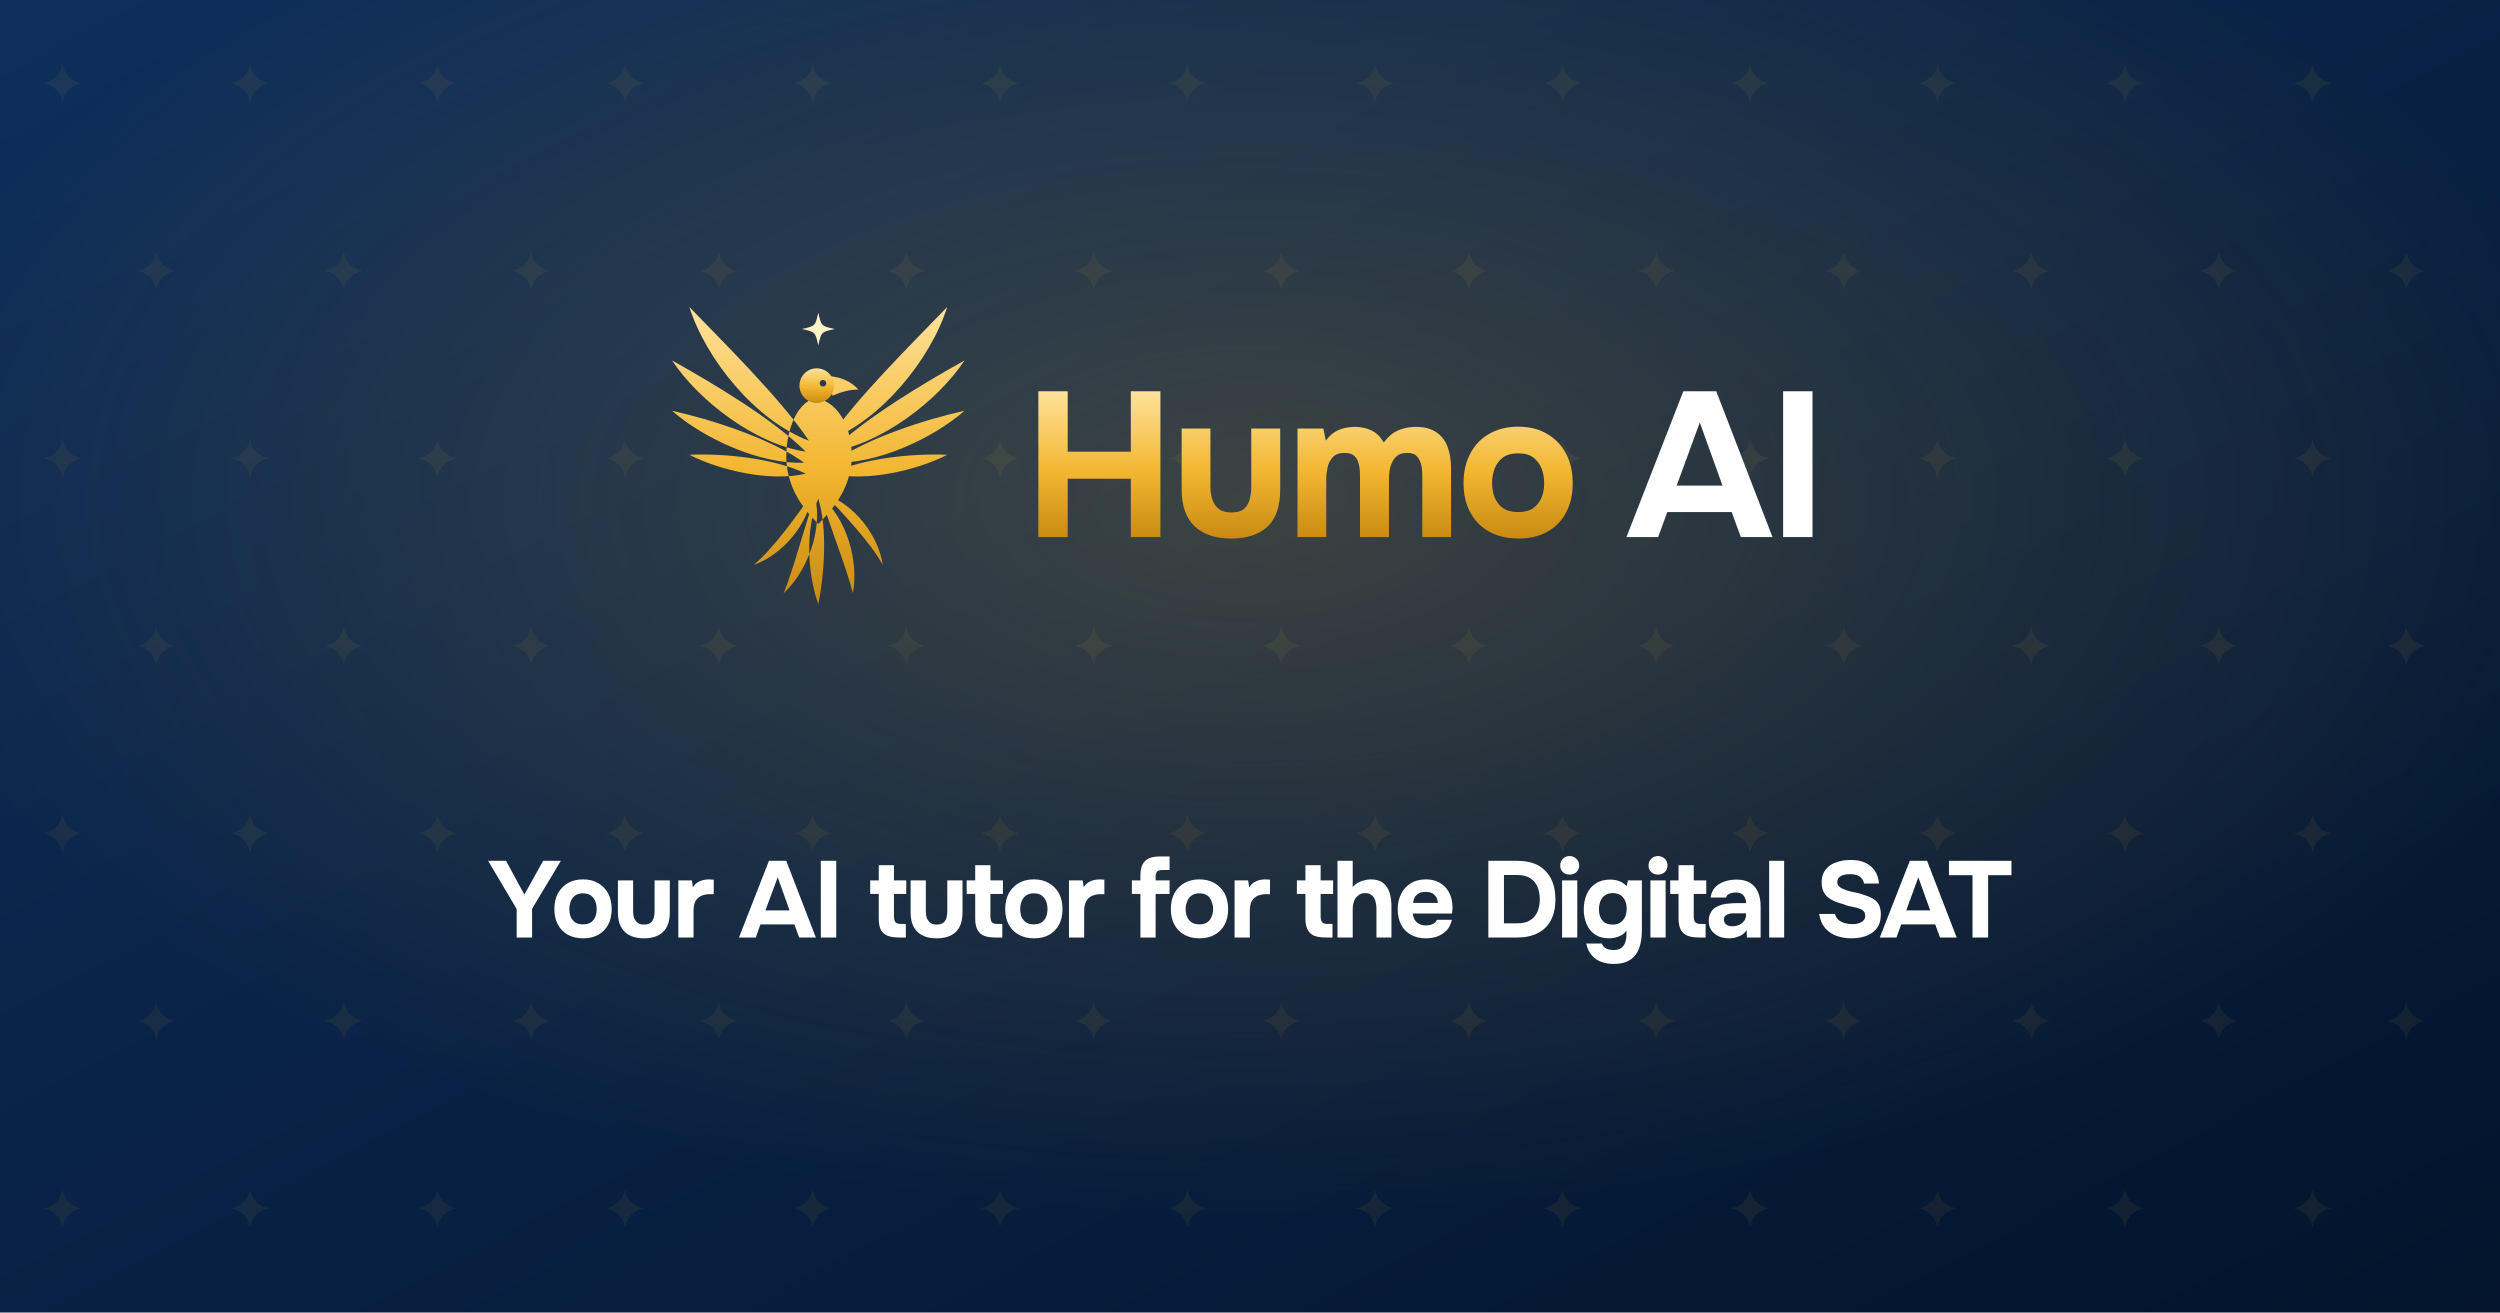
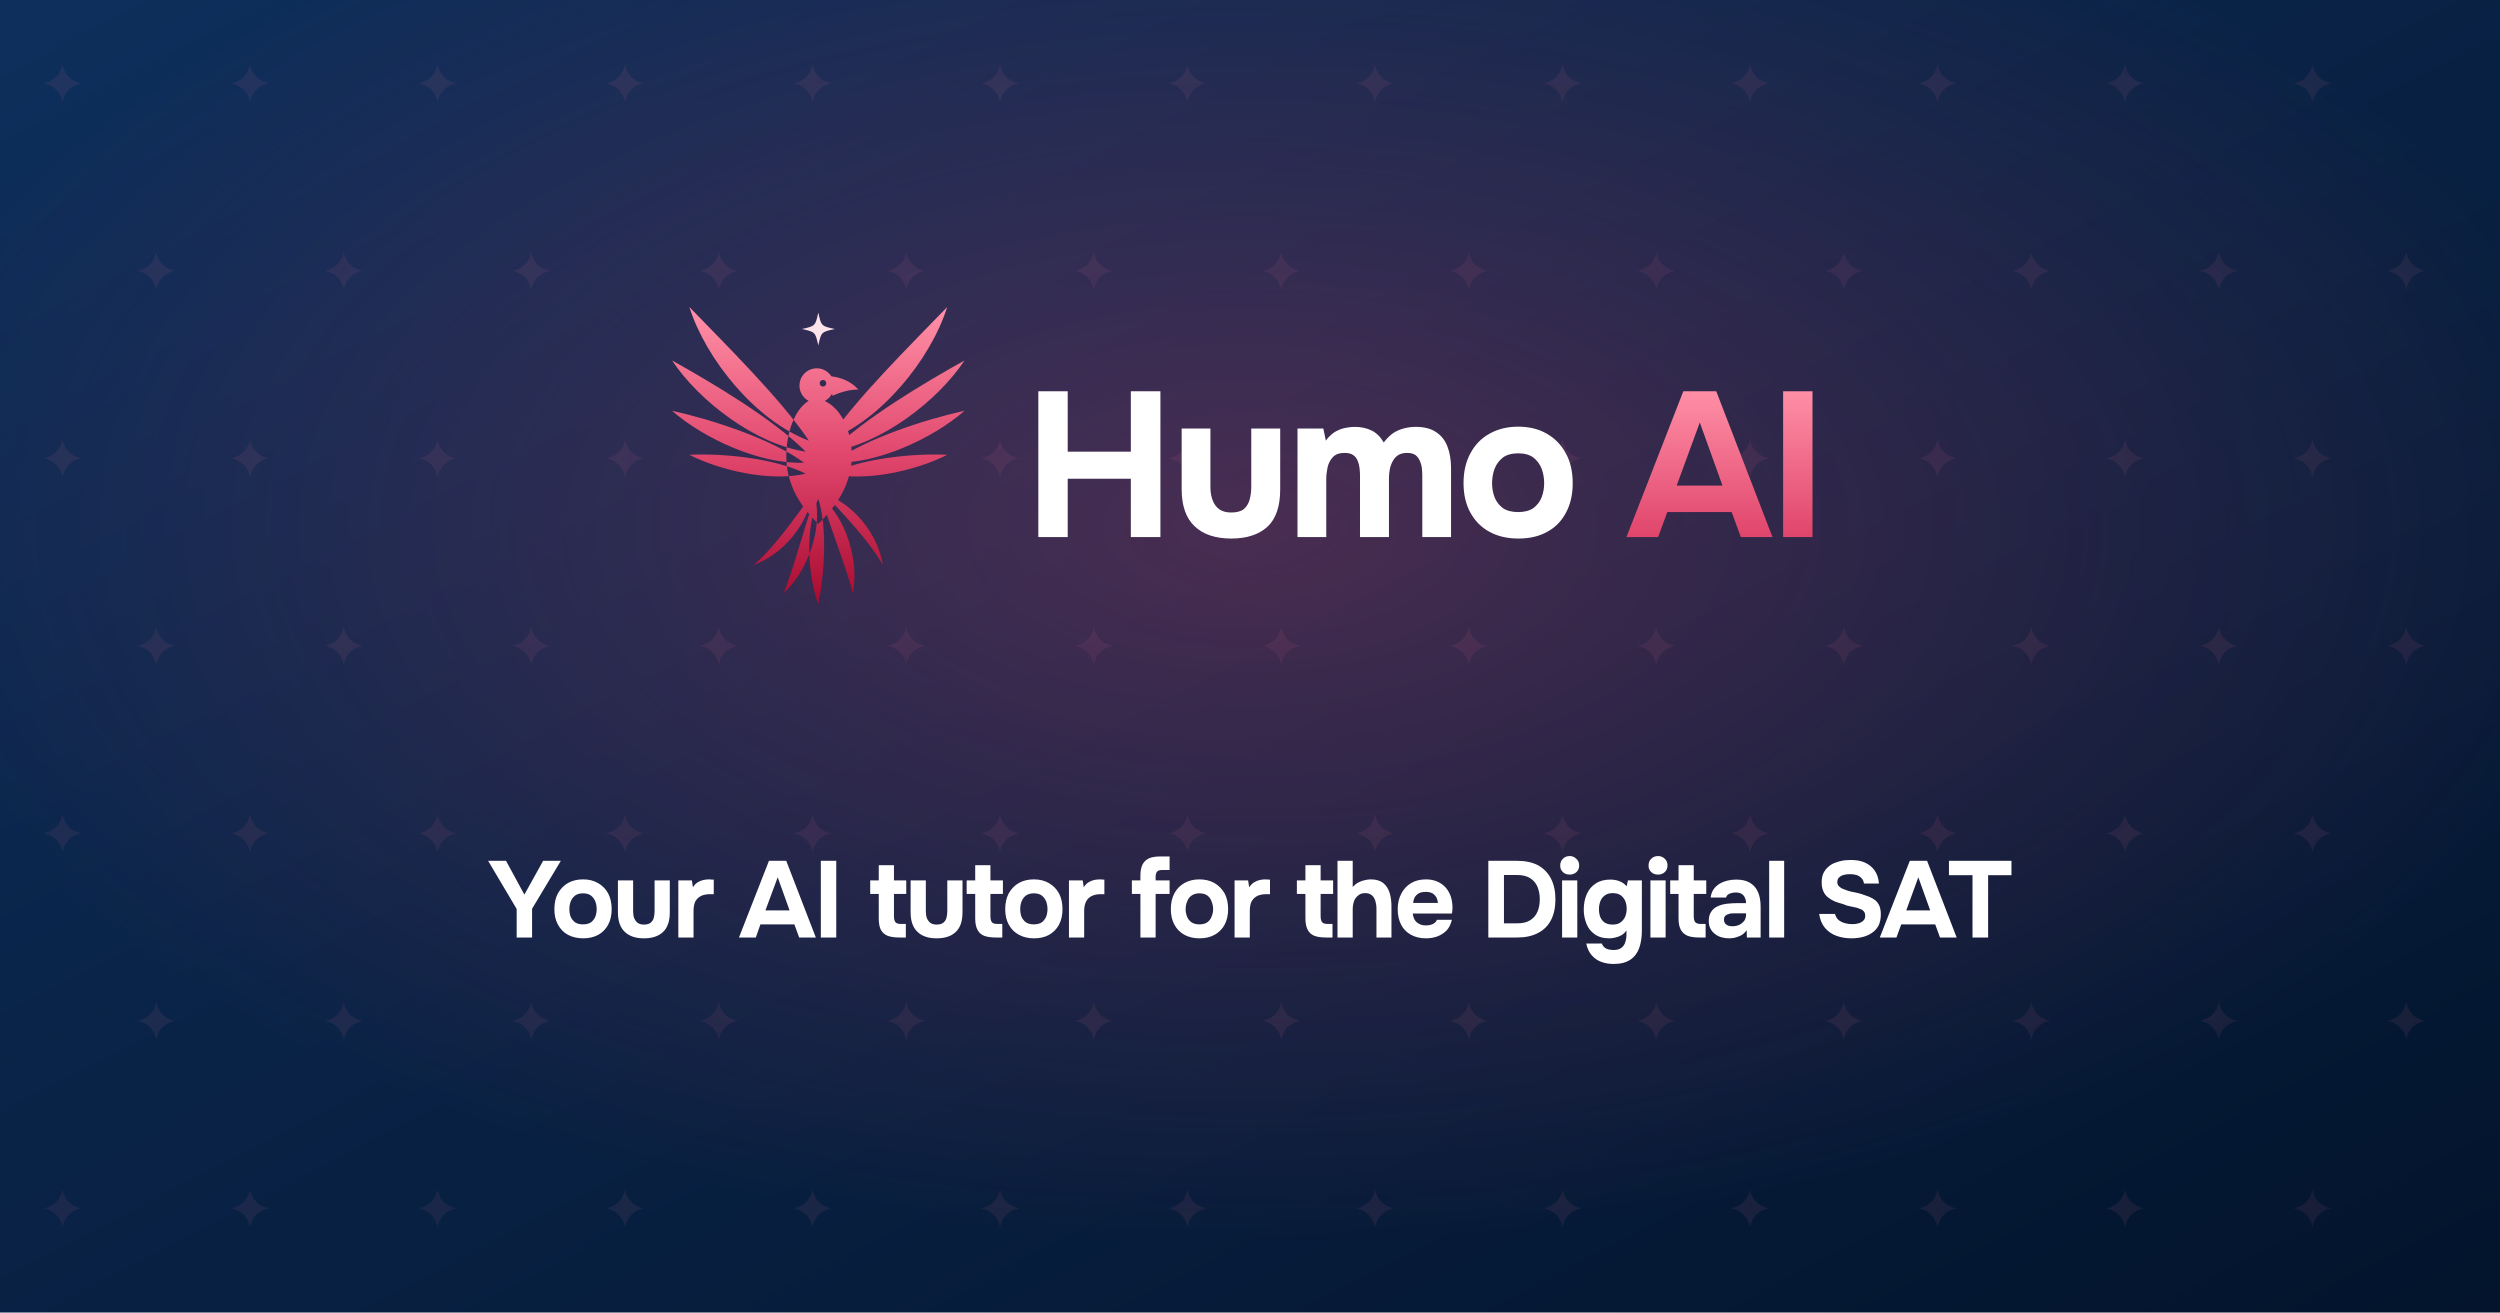
<svg xmlns="http://www.w3.org/2000/svg" viewBox="0 0 1200 630" width="1200" height="630">
  <defs>
    <linearGradient id="bg" x1="0" y1="0" x2="1" y2="1">
      <stop offset="0" stop-color="#0E2F5C" />
      <stop offset="1" stop-color="#03142C" />
    </linearGradient>
-     <radialGradient id="glow" cx=".5" cy=".38" r=".55">
-       <stop offset="0" stop-color="#F2B630" stop-opacity=".22" />
-       <stop offset="1" stop-color="#F2B630" stop-opacity="0" />
+     <linearGradient id="g" x1="0" y1="99" x2="0" y2="470" gradientUnits="userSpaceOnUse">
+       <stop offset="0" stop-color="#FF8FA6" />
+       <stop offset=".5" stop-color="#E0456B" />
+       <stop offset="1" stop-color="#A8092F" />
+     </linearGradient>
+     <linearGradient id="t" x1="0" y1="0" x2="0" y2="1">
+       <stop offset="0" stop-color="#FF8FA6" />
+       <stop offset="1" stop-color="#E0456B" />
+     </linearGradient>
+     <radialGradient id="glow" cx="0.5" cy="0.4" r=".55">
+       <stop offset="0" stop-color="#E0456B" stop-opacity=".3" />
+       <stop offset="1" stop-color="#E0456B" stop-opacity="0" />
    </radialGradient>
  </defs>
  <rect width="1200" height="630" fill="url(#bg)" />
-   <g fill="#F2B630" opacity="0.07">
+   <g fill="#FF7A98" opacity="0.08">
    <path d="M30 31 Q31.6 38.4 39 40 Q31.6 41.6 30 49 Q28.4 41.6 21 40 Q28.4 38.4 30 31Z" />
    <path d="M120 31 Q121.6 38.4 129 40 Q121.6 41.6 120 49 Q118.4 41.6 111 40 Q118.4 38.4 120 31Z" />
    <path d="M210 31 Q211.6 38.4 219 40 Q211.6 41.6 210 49 Q208.4 41.6 201 40 Q208.4 38.4 210 31Z" />
    <path d="M300 31 Q301.6 38.4 309 40 Q301.6 41.6 300 49 Q298.4 41.6 291 40 Q298.4 38.4 300 31Z" />
    <path d="M390 31 Q391.6 38.4 399 40 Q391.6 41.6 390 49 Q388.4 41.6 381 40 Q388.4 38.4 390 31Z" />
    <path d="M480 31 Q481.6 38.4 489 40 Q481.6 41.6 480 49 Q478.4 41.6 471 40 Q478.4 38.4 480 31Z" />
    <path d="M570 31 Q571.6 38.4 579 40 Q571.6 41.6 570 49 Q568.4 41.6 561 40 Q568.4 38.4 570 31Z" />
    <path d="M660 31 Q661.6 38.4 669 40 Q661.6 41.6 660 49 Q658.4 41.6 651 40 Q658.4 38.4 660 31Z" />
    <path d="M750 31 Q751.6 38.4 759 40 Q751.6 41.6 750 49 Q748.4 41.6 741 40 Q748.4 38.4 750 31Z" />
    <path d="M840 31 Q841.6 38.4 849 40 Q841.6 41.6 840 49 Q838.4 41.6 831 40 Q838.4 38.4 840 31Z" />
    <path d="M930 31 Q931.6 38.4 939 40 Q931.6 41.6 930 49 Q928.4 41.6 921 40 Q928.4 38.4 930 31Z" />
    <path d="M1020 31 Q1021.6 38.4 1029 40 Q1021.6 41.6 1020 49 Q1018.4 41.6 1011 40 Q1018.4 38.4 1020 31Z" />
    <path d="M1110 31 Q1111.6 38.4 1119 40 Q1111.6 41.6 1110 49 Q1108.4 41.6 1101 40 Q1108.4 38.4 1110 31Z" />
    <path d="M75 121 Q76.6 128.4 84 130 Q76.6 131.6 75 139 Q73.4 131.6 66 130 Q73.4 128.4 75 121Z" />
    <path d="M165 121 Q166.6 128.4 174 130 Q166.6 131.6 165 139 Q163.4 131.6 156 130 Q163.4 128.4 165 121Z" />
    <path d="M255 121 Q256.6 128.4 264 130 Q256.6 131.6 255 139 Q253.4 131.6 246 130 Q253.4 128.4 255 121Z" />
    <path d="M345 121 Q346.6 128.4 354 130 Q346.6 131.6 345 139 Q343.4 131.6 336 130 Q343.4 128.4 345 121Z" />
    <path d="M435 121 Q436.6 128.4 444 130 Q436.6 131.6 435 139 Q433.4 131.6 426 130 Q433.4 128.4 435 121Z" />
    <path d="M525 121 Q526.6 128.4 534 130 Q526.6 131.6 525 139 Q523.4 131.6 516 130 Q523.4 128.4 525 121Z" />
    <path d="M615 121 Q616.6 128.4 624 130 Q616.6 131.6 615 139 Q613.4 131.6 606 130 Q613.4 128.4 615 121Z" />
    <path d="M705 121 Q706.6 128.4 714 130 Q706.6 131.6 705 139 Q703.4 131.6 696 130 Q703.4 128.4 705 121Z" />
    <path d="M795 121 Q796.6 128.4 804 130 Q796.6 131.6 795 139 Q793.4 131.6 786 130 Q793.4 128.4 795 121Z" />
    <path d="M885 121 Q886.6 128.4 894 130 Q886.6 131.6 885 139 Q883.4 131.6 876 130 Q883.4 128.4 885 121Z" />
    <path d="M975 121 Q976.6 128.4 984 130 Q976.6 131.6 975 139 Q973.4 131.6 966 130 Q973.4 128.4 975 121Z" />
    <path d="M1065 121 Q1066.6 128.4 1074 130 Q1066.6 131.6 1065 139 Q1063.4 131.6 1056 130 Q1063.4 128.4 1065 121Z" />
    <path d="M1155 121 Q1156.6 128.4 1164 130 Q1156.6 131.6 1155 139 Q1153.4 131.6 1146 130 Q1153.4 128.4 1155 121Z" />
    <path d="M30 211 Q31.6 218.4 39 220 Q31.6 221.6 30 229 Q28.4 221.6 21 220 Q28.4 218.4 30 211Z" />
    <path d="M120 211 Q121.6 218.4 129 220 Q121.6 221.6 120 229 Q118.4 221.6 111 220 Q118.4 218.4 120 211Z" />
    <path d="M210 211 Q211.6 218.4 219 220 Q211.6 221.6 210 229 Q208.4 221.6 201 220 Q208.4 218.4 210 211Z" />
    <path d="M300 211 Q301.6 218.4 309 220 Q301.6 221.6 300 229 Q298.4 221.6 291 220 Q298.4 218.4 300 211Z" />
    <path d="M390 211 Q391.6 218.4 399 220 Q391.6 221.6 390 229 Q388.4 221.6 381 220 Q388.4 218.4 390 211Z" />
    <path d="M480 211 Q481.6 218.4 489 220 Q481.6 221.6 480 229 Q478.4 221.6 471 220 Q478.4 218.4 480 211Z" />
    <path d="M570 211 Q571.6 218.4 579 220 Q571.6 221.6 570 229 Q568.4 221.6 561 220 Q568.4 218.4 570 211Z" />
    <path d="M660 211 Q661.6 218.4 669 220 Q661.6 221.6 660 229 Q658.4 221.6 651 220 Q658.4 218.4 660 211Z" />
    <path d="M750 211 Q751.6 218.4 759 220 Q751.6 221.6 750 229 Q748.4 221.6 741 220 Q748.4 218.4 750 211Z" />
    <path d="M840 211 Q841.6 218.4 849 220 Q841.6 221.6 840 229 Q838.4 221.6 831 220 Q838.4 218.4 840 211Z" />
    <path d="M930 211 Q931.6 218.4 939 220 Q931.6 221.6 930 229 Q928.4 221.6 921 220 Q928.4 218.4 930 211Z" />
    <path d="M1020 211 Q1021.6 218.4 1029 220 Q1021.6 221.6 1020 229 Q1018.4 221.6 1011 220 Q1018.4 218.4 1020 211Z" />
    <path d="M1110 211 Q1111.6 218.4 1119 220 Q1111.6 221.6 1110 229 Q1108.4 221.6 1101 220 Q1108.4 218.4 1110 211Z" />
    <path d="M75 301 Q76.6 308.4 84 310 Q76.6 311.6 75 319 Q73.4 311.6 66 310 Q73.4 308.4 75 301Z" />
    <path d="M165 301 Q166.6 308.4 174 310 Q166.6 311.6 165 319 Q163.4 311.6 156 310 Q163.4 308.4 165 301Z" />
    <path d="M255 301 Q256.6 308.4 264 310 Q256.6 311.6 255 319 Q253.4 311.6 246 310 Q253.4 308.4 255 301Z" />
    <path d="M345 301 Q346.6 308.4 354 310 Q346.6 311.6 345 319 Q343.4 311.6 336 310 Q343.4 308.4 345 301Z" />
    <path d="M435 301 Q436.6 308.4 444 310 Q436.6 311.6 435 319 Q433.4 311.6 426 310 Q433.4 308.4 435 301Z" />
    <path d="M525 301 Q526.6 308.4 534 310 Q526.6 311.6 525 319 Q523.4 311.6 516 310 Q523.4 308.4 525 301Z" />
    <path d="M615 301 Q616.6 308.4 624 310 Q616.6 311.6 615 319 Q613.4 311.6 606 310 Q613.4 308.4 615 301Z" />
    <path d="M705 301 Q706.6 308.4 714 310 Q706.6 311.6 705 319 Q703.4 311.6 696 310 Q703.4 308.4 705 301Z" />
    <path d="M795 301 Q796.6 308.4 804 310 Q796.6 311.6 795 319 Q793.4 311.6 786 310 Q793.4 308.4 795 301Z" />
    <path d="M885 301 Q886.6 308.4 894 310 Q886.6 311.6 885 319 Q883.4 311.6 876 310 Q883.4 308.4 885 301Z" />
    <path d="M975 301 Q976.6 308.4 984 310 Q976.6 311.6 975 319 Q973.4 311.6 966 310 Q973.4 308.4 975 301Z" />
    <path d="M1065 301 Q1066.6 308.4 1074 310 Q1066.6 311.6 1065 319 Q1063.4 311.6 1056 310 Q1063.4 308.4 1065 301Z" />
    <path d="M1155 301 Q1156.6 308.4 1164 310 Q1156.6 311.6 1155 319 Q1153.4 311.6 1146 310 Q1153.4 308.4 1155 301Z" />
    <path d="M30 391 Q31.6 398.4 39 400 Q31.6 401.6 30 409 Q28.4 401.6 21 400 Q28.4 398.4 30 391Z" />
    <path d="M120 391 Q121.6 398.4 129 400 Q121.6 401.6 120 409 Q118.4 401.6 111 400 Q118.4 398.4 120 391Z" />
    <path d="M210 391 Q211.6 398.4 219 400 Q211.6 401.6 210 409 Q208.4 401.6 201 400 Q208.4 398.4 210 391Z" />
    <path d="M300 391 Q301.6 398.4 309 400 Q301.6 401.6 300 409 Q298.4 401.6 291 400 Q298.4 398.4 300 391Z" />
    <path d="M390 391 Q391.6 398.4 399 400 Q391.6 401.6 390 409 Q388.4 401.6 381 400 Q388.4 398.4 390 391Z" />
    <path d="M480 391 Q481.6 398.4 489 400 Q481.6 401.6 480 409 Q478.4 401.6 471 400 Q478.4 398.4 480 391Z" />
    <path d="M570 391 Q571.6 398.4 579 400 Q571.6 401.6 570 409 Q568.4 401.6 561 400 Q568.4 398.4 570 391Z" />
    <path d="M660 391 Q661.6 398.4 669 400 Q661.6 401.6 660 409 Q658.4 401.6 651 400 Q658.4 398.4 660 391Z" />
    <path d="M750 391 Q751.6 398.4 759 400 Q751.6 401.6 750 409 Q748.4 401.6 741 400 Q748.4 398.4 750 391Z" />
    <path d="M840 391 Q841.6 398.4 849 400 Q841.6 401.6 840 409 Q838.4 401.6 831 400 Q838.4 398.4 840 391Z" />
    <path d="M930 391 Q931.6 398.4 939 400 Q931.6 401.6 930 409 Q928.4 401.6 921 400 Q928.4 398.4 930 391Z" />
    <path d="M1020 391 Q1021.6 398.4 1029 400 Q1021.6 401.6 1020 409 Q1018.4 401.6 1011 400 Q1018.4 398.4 1020 391Z" />
    <path d="M1110 391 Q1111.6 398.4 1119 400 Q1111.6 401.6 1110 409 Q1108.4 401.6 1101 400 Q1108.4 398.4 1110 391Z" />
    <path d="M75 481 Q76.6 488.4 84 490 Q76.6 491.6 75 499 Q73.4 491.6 66 490 Q73.4 488.4 75 481Z" />
    <path d="M165 481 Q166.6 488.4 174 490 Q166.6 491.6 165 499 Q163.4 491.6 156 490 Q163.4 488.4 165 481Z" />
    <path d="M255 481 Q256.6 488.4 264 490 Q256.6 491.6 255 499 Q253.4 491.6 246 490 Q253.4 488.4 255 481Z" />
    <path d="M345 481 Q346.6 488.4 354 490 Q346.6 491.6 345 499 Q343.4 491.6 336 490 Q343.4 488.4 345 481Z" />
    <path d="M435 481 Q436.6 488.4 444 490 Q436.6 491.6 435 499 Q433.4 491.6 426 490 Q433.4 488.4 435 481Z" />
    <path d="M525 481 Q526.6 488.4 534 490 Q526.6 491.6 525 499 Q523.4 491.6 516 490 Q523.4 488.4 525 481Z" />
    <path d="M615 481 Q616.6 488.4 624 490 Q616.6 491.6 615 499 Q613.4 491.6 606 490 Q613.4 488.4 615 481Z" />
    <path d="M705 481 Q706.6 488.4 714 490 Q706.6 491.6 705 499 Q703.4 491.6 696 490 Q703.4 488.4 705 481Z" />
    <path d="M795 481 Q796.6 488.4 804 490 Q796.6 491.6 795 499 Q793.4 491.6 786 490 Q793.4 488.4 795 481Z" />
    <path d="M885 481 Q886.6 488.4 894 490 Q886.6 491.6 885 499 Q883.4 491.6 876 490 Q883.4 488.4 885 481Z" />
    <path d="M975 481 Q976.6 488.4 984 490 Q976.6 491.6 975 499 Q973.4 491.6 966 490 Q973.4 488.4 975 481Z" />
    <path d="M1065 481 Q1066.6 488.4 1074 490 Q1066.6 491.6 1065 499 Q1063.4 491.6 1056 490 Q1063.4 488.4 1065 481Z" />
    <path d="M1155 481 Q1156.6 488.4 1164 490 Q1156.6 491.6 1155 499 Q1153.4 491.6 1146 490 Q1153.4 488.4 1155 481Z" />
    <path d="M30 571 Q31.6 578.4 39 580 Q31.6 581.6 30 589 Q28.4 581.6 21 580 Q28.4 578.4 30 571Z" />
    <path d="M120 571 Q121.6 578.4 129 580 Q121.6 581.6 120 589 Q118.4 581.6 111 580 Q118.4 578.4 120 571Z" />
    <path d="M210 571 Q211.6 578.4 219 580 Q211.6 581.6 210 589 Q208.4 581.6 201 580 Q208.4 578.4 210 571Z" />
    <path d="M300 571 Q301.6 578.4 309 580 Q301.6 581.6 300 589 Q298.4 581.6 291 580 Q298.4 578.4 300 571Z" />
    <path d="M390 571 Q391.6 578.4 399 580 Q391.6 581.6 390 589 Q388.4 581.6 381 580 Q388.4 578.4 390 571Z" />
    <path d="M480 571 Q481.6 578.4 489 580 Q481.6 581.6 480 589 Q478.4 581.6 471 580 Q478.4 578.4 480 571Z" />
    <path d="M570 571 Q571.6 578.4 579 580 Q571.6 581.6 570 589 Q568.4 581.6 561 580 Q568.4 578.4 570 571Z" />
    <path d="M660 571 Q661.6 578.4 669 580 Q661.6 581.6 660 589 Q658.4 581.6 651 580 Q658.4 578.4 660 571Z" />
    <path d="M750 571 Q751.6 578.4 759 580 Q751.6 581.6 750 589 Q748.4 581.6 741 580 Q748.4 578.4 750 571Z" />
    <path d="M840 571 Q841.6 578.4 849 580 Q841.6 581.6 840 589 Q838.4 581.6 831 580 Q838.4 578.4 840 571Z" />
    <path d="M930 571 Q931.6 578.4 939 580 Q931.6 581.6 930 589 Q928.4 581.6 921 580 Q928.4 578.4 930 571Z" />
    <path d="M1020 571 Q1021.6 578.4 1029 580 Q1021.6 581.6 1020 589 Q1018.4 581.6 1011 580 Q1018.4 578.4 1020 571Z" />
    <path d="M1110 571 Q1111.6 578.4 1119 580 Q1111.6 581.6 1110 589 Q1108.4 581.6 1101 580 Q1108.4 578.4 1110 571Z" />
  </g>
  <rect width="1200" height="630" fill="url(#glow)" />
-   <defs>
-     <linearGradient id="g" x1="0" y1="0" x2="0" y2="1">
-       <stop offset="0" stop-color="#FFE29A" />
-       <stop offset=".55" stop-color="#F2B630" />
-       <stop offset="1" stop-color="#C98A12" />
-     </linearGradient>
-   </defs>
  <g transform="translate(322.5896 150) scale(0.3773585) translate(-70 -99)">
    <path d="M244 262 C208.1 208.4 136.3 138 92 92 C113.1 158.8 176.5 236.7 244 262Z M268 262 C303.9 208.4 375.7 138 420 92 C398.9 158.8 335.5 236.7 268 262Z M240 276 C198.6 234.4 120.5 188.2 70 160 C104.3 211.9 176.6 266.7 240 276Z M272 276 C313.4 234.4 391.5 188.2 442 160 C407.7 211.9 335.4 266.7 272 276Z M238 290 C195.7 259.4 120 235 70 224 C110.4 259.5 182.7 292.6 238 290Z M274 290 C316.3 259.4 392 235 442 224 C401.6 259.5 329.3 292.6 274 290Z M240 304 C200.6 284.4 134.9 277.9 92 280 C131.3 300.1 195.7 314.7 240 304Z M272 304 C311.4 284.4 377.1 277.9 420 280 C380.7 300.1 316.3 314.7 272 304Z M256 336 C239 373.5 242.4 432.5 256 470 C263.7 432.5 267.9 373.5 256 336Z M252 334 C261.7 375 242.2 428.1 212 456 C225.6 422.6 239.1 367.6 252 334Z M260 334 C292.1 361.3 307.8 415.6 300 456 C291.2 421.1 269.5 368.7 260 334Z M248 330 C243.5 368.5 210 407.4 174 420 C199.4 398.6 229.1 356.7 248 330Z M264 330 C300.9 341.9 332.6 382.2 338 420 C322 391 286.5 353.7 264 330Z M252 208 C284 212 302 252 298 292 C294 326 274 350 256 368 C240 352 220 328 216 294 C212 258 226 214 252 208Z M270 180 C285 181 298 187 307 197 C296 197 285 200 274 205 Z" fill="url(#g)" />
    <path d="M254 170 a22 22 0 1 0 0.1 0Z M262 184.8 a4.2 4.2 0 1 1 -0.1 0Z" fill="url(#g)" fill-rule="evenodd" />
-     <path d="M256 99 C259.78 116.22 259.78 116.22 277 120 C259.78 123.78 259.78 123.78 256 141 C252.22 123.78 252.22 123.78 235 120 C252.22 116.22 252.22 116.22 256 99Z" fill="#FFF3C9" />
+     <path d="M256 99 C259.78 116.22 259.78 116.22 277 120 C259.78 123.78 259.78 123.78 256 141 C252.22 123.78 252.22 123.78 235 120 C252.22 116.22 252.22 116.22 256 99Z" fill="#FFE3EA" />
  </g>
-   <path d="M512.5 257.8L498.4 257.8L498.4 187.8L512.5 187.8L512.5 216.8L542.8 216.8L542.8 187.8L557.0 187.8L557.0 257.8L542.8 257.8L542.8 229.8L512.5 229.8L512.5 257.8ZM591.0 258.5L591.0 258.5Q579.6 258.5 573.4 252.6Q567.2 246.7 567.2 234.9L567.2 234.9L567.2 205.7L581.0 205.7L581.0 233.9Q581.0 237.4 582.1 240.2Q583.1 242.9 585.3 244.5Q587.5 246.0 591.0 246.0L591.0 246.0Q594.9 246.0 597.0 244.4Q599.0 242.7 599.8 239.9Q600.6 237.0 600.6 233.9L600.6 233.9L600.6 205.7L614.5 205.7L614.5 234.9Q614.5 247.2 608.3 252.9Q602.1 258.5 591.0 258.5ZM636.6 257.8L622.8 257.8L622.8 205.7L635.2 205.7L636.4 211.5Q638.4 208.8 640.8 207.3Q643.2 205.9 645.7 205.4Q648.2 204.9 650.2 204.9L650.2 204.9Q654.9 204.9 658.5 206.7Q662.0 208.5 664.2 212.4L664.2 212.4Q666.3 209.6 668.7 207.9Q671.2 206.3 674.0 205.6Q676.7 204.9 679.6 204.9L679.6 204.9Q685.6 204.9 689.3 207.4Q693.1 209.9 694.8 214.4Q696.5 218.8 696.5 224.8L696.5 224.8L696.5 257.8L682.7 257.8L682.7 228.4Q682.7 226.7 682.5 224.8Q682.3 222.9 681.5 221.2Q680.8 219.5 679.4 218.4Q677.9 217.4 675.4 217.4L675.4 217.4Q672.9 217.4 671.2 218.4Q669.5 219.5 668.5 221.4Q667.5 223.2 667.1 225.3Q666.7 227.4 666.7 229.6L666.7 229.6L666.7 257.8L652.8 257.8L652.8 228.3Q652.8 226.7 652.6 224.8Q652.4 222.9 651.7 221.2Q651.0 219.5 649.5 218.4Q648.0 217.4 645.3 217.4L645.3 217.4Q641.6 217.4 639.7 219.5Q637.8 221.6 637.2 224.5Q636.6 227.4 636.6 229.9L636.6 229.9L636.6 257.8ZM728.8 258.5L728.8 258.5Q720.9 258.5 715.0 255.3Q709.1 252.1 705.8 246.1Q702.5 240.1 702.5 231.9L702.5 231.9Q702.5 223.5 705.9 217.4Q709.2 211.3 715.1 208.1Q721.0 204.8 728.7 204.8L728.7 204.8Q736.7 204.8 742.5 208.2Q748.3 211.5 751.6 217.6Q754.9 223.6 754.9 232.0L754.9 232.0Q754.9 240.2 751.6 246.2Q748.4 252.2 742.6 255.3Q736.9 258.5 728.8 258.5ZM728.7 245.8L728.7 245.8Q733.2 245.8 736.0 243.9Q738.7 241.9 740.0 238.7Q741.2 235.5 741.2 231.9L741.2 231.9Q741.2 228.3 740.0 225.0Q738.7 221.7 736.0 219.6Q733.3 217.6 728.7 217.6L728.7 217.6Q724.2 217.6 721.4 219.6Q718.7 221.7 717.4 225.0Q716.2 228.3 716.2 231.9L716.2 231.9Q716.2 235.6 717.4 238.7Q718.7 241.9 721.4 243.9Q724.2 245.8 728.7 245.8Z" fill="url(#g)" />
-   <path d="M795.9 257.8L780.7 257.8L808.0 187.8L823.8 187.8L850.8 257.8L835.6 257.8L831.2 245.8L800.3 245.8L795.9 257.8ZM815.9 202.8L804.8 233.1L826.8 233.1L815.9 202.8ZM870.0 257.8L855.9 257.8L855.9 187.8L870.0 187.8L870.0 257.8Z" fill="#FFFFFF" />
+   <path d="M512.5 257.8L498.4 257.8L498.4 187.8L512.5 187.8L512.5 216.8L542.8 216.8L542.8 187.8L557.0 187.8L557.0 257.8L542.8 257.8L542.8 229.8L512.5 229.8L512.5 257.8ZM591.0 258.5L591.0 258.5Q579.6 258.5 573.4 252.6Q567.2 246.7 567.2 234.9L567.2 234.9L567.2 205.7L581.0 205.7L581.0 233.9Q581.0 237.4 582.1 240.2Q583.1 242.9 585.3 244.5Q587.5 246.0 591.0 246.0L591.0 246.0Q594.9 246.0 597.0 244.4Q599.0 242.7 599.8 239.9Q600.6 237.0 600.6 233.9L600.6 233.9L600.6 205.7L614.5 205.7L614.5 234.9Q614.5 247.2 608.3 252.9Q602.1 258.5 591.0 258.5ZM636.6 257.8L622.8 257.8L622.8 205.7L635.2 205.7L636.4 211.5Q638.4 208.8 640.8 207.3Q643.2 205.9 645.7 205.4Q648.2 204.9 650.2 204.9L650.2 204.9Q654.9 204.9 658.5 206.7Q662.0 208.5 664.2 212.4L664.2 212.4Q666.3 209.6 668.7 207.9Q671.2 206.3 674.0 205.6Q676.7 204.9 679.6 204.9L679.6 204.9Q685.6 204.9 689.3 207.4Q693.1 209.9 694.8 214.4Q696.5 218.8 696.5 224.8L696.5 224.8L696.5 257.8L682.7 257.8L682.7 228.4Q682.7 226.7 682.5 224.8Q682.3 222.9 681.5 221.2Q680.8 219.5 679.4 218.4Q677.9 217.4 675.4 217.4L675.4 217.4Q672.9 217.4 671.2 218.4Q669.5 219.5 668.5 221.4Q667.5 223.2 667.1 225.3Q666.7 227.4 666.7 229.6L666.7 229.6L666.7 257.8L652.8 257.8L652.8 228.3Q652.8 226.7 652.6 224.8Q652.4 222.9 651.7 221.2Q651.0 219.5 649.5 218.4Q648.0 217.4 645.3 217.4L645.3 217.4Q641.6 217.4 639.7 219.5Q637.8 221.6 637.2 224.5Q636.6 227.4 636.6 229.9L636.6 229.9L636.6 257.8ZM728.8 258.5L728.8 258.5Q720.9 258.5 715.0 255.3Q709.1 252.1 705.8 246.1Q702.5 240.1 702.5 231.9L702.5 231.9Q702.5 223.5 705.9 217.4Q709.2 211.3 715.1 208.1Q721.0 204.8 728.7 204.8L728.7 204.8Q736.7 204.8 742.5 208.2Q748.3 211.5 751.6 217.6Q754.9 223.6 754.9 232.0L754.9 232.0Q754.9 240.2 751.6 246.2Q748.4 252.2 742.6 255.3Q736.9 258.5 728.8 258.5ZM728.7 245.8L728.7 245.8Q733.2 245.8 736.0 243.9Q738.7 241.9 740.0 238.7Q741.2 235.5 741.2 231.9L741.2 231.9Q741.2 228.3 740.0 225.0Q738.7 221.7 736.0 219.6Q733.3 217.6 728.7 217.6L728.7 217.6Q724.2 217.6 721.4 219.6Q718.7 221.7 717.4 225.0Q716.2 228.3 716.2 231.9L716.2 231.9Q716.2 235.6 717.4 238.7Q718.7 241.9 721.4 243.9Q724.2 245.8 728.7 245.8Z" fill="#FFFFFF" />
+   <path d="M795.9 257.8L780.7 257.8L808.0 187.8L823.8 187.8L850.8 257.8L835.6 257.8L831.2 245.8L800.3 245.8L795.9 257.8ZM815.9 202.8L804.8 233.1L826.8 233.1L815.9 202.8ZM870.0 257.8L855.9 257.8L855.9 187.8L870.0 187.8L870.0 257.8Z" fill="url(#t)" />
  <path d="M255.4 450L248.0 450L248.0 436.3L234.3 413.2L242.9 413.2L251.7 429.4L260.7 413.2L269.2 413.2L255.4 436.2L255.4 450ZM279.9 450.4L279.9 450.4Q275.8 450.4 272.6 448.7Q269.5 447.0 267.8 443.8Q266.1 440.7 266.1 436.4L266.1 436.4Q266.1 432.0 267.8 428.8Q269.6 425.6 272.7 423.8Q275.8 422.1 279.9 422.1L279.9 422.1Q284.0 422.1 287.1 423.9Q290.2 425.7 291.9 428.8Q293.6 432.0 293.6 436.4L293.6 436.4Q293.6 440.7 291.9 443.9Q290.2 447.0 287.2 448.7Q284.1 450.4 279.9 450.4ZM279.8 443.7L279.8 443.7Q282.2 443.7 283.7 442.7Q285.1 441.6 285.8 439.9Q286.4 438.2 286.4 436.4L286.4 436.4Q286.4 434.5 285.8 432.8Q285.1 431.0 283.7 429.9Q282.3 428.8 279.8 428.8L279.8 428.8Q277.5 428.8 276.0 429.9Q274.6 431.0 273.9 432.8Q273.3 434.5 273.3 436.4L273.3 436.4Q273.3 438.3 273.9 440.0Q274.6 441.6 276.0 442.7Q277.5 443.7 279.8 443.7ZM309.1 450.4L309.1 450.4Q303.1 450.4 299.9 447.3Q296.6 444.2 296.6 437.9L296.6 437.9L296.6 422.6L303.9 422.6L303.9 437.4Q303.9 439.3 304.4 440.7Q305.0 442.1 306.1 443.0Q307.3 443.8 309.1 443.8L309.1 443.8Q311.2 443.8 312.3 442.9Q313.4 442.0 313.8 440.6Q314.2 439.1 314.2 437.4L314.2 437.4L314.2 422.6L321.5 422.6L321.5 437.9Q321.5 444.4 318.2 447.4Q315.0 450.4 309.1 450.4ZM332.9 450L325.6 450L325.6 422.6L332.1 422.6L332.6 425.9Q333.6 424.3 334.9 423.5Q336.2 422.7 337.6 422.4Q339.0 422.1 340.5 422.1L340.5 422.1Q341.2 422.1 341.7 422.2Q342.3 422.2 342.6 422.2L342.6 422.2L342.6 429.2L340.9 429.2Q338.4 429.2 336.6 430.0Q334.8 430.9 333.8 432.6Q332.9 434.4 332.9 437.2L332.9 437.2L332.9 450ZM362.8 450L354.7 450L369.1 413.2L377.4 413.2L391.6 450L383.6 450L381.3 443.7L365.0 443.7L362.8 450ZM373.3 421.1L367.4 437L379.0 437L373.3 421.1ZM401.4 450L394.0 450L394.0 413.2L401.4 413.2L401.4 450ZM434.8 450L431.7 450Q428.3 450 426.1 449.2Q423.9 448.3 422.8 446.3Q421.8 444.3 421.8 440.8L421.8 440.8L421.8 429.1L417.7 429.1L417.7 422.6L421.8 422.6L421.8 415.3L429.1 415.3L429.1 422.6L435.0 422.6L435.0 429.1L429.1 429.1L429.1 439.8Q429.1 441.5 429.7 442.5Q430.3 443.5 432.5 443.5L432.5 443.5L434.8 443.5L434.8 450ZM449.6 450.4L449.6 450.4Q443.6 450.4 440.4 447.3Q437.1 444.2 437.1 437.9L437.1 437.9L437.1 422.6L444.4 422.6L444.4 437.4Q444.4 439.3 444.9 440.7Q445.5 442.1 446.6 443.0Q447.8 443.8 449.6 443.8L449.6 443.8Q451.7 443.8 452.8 442.9Q453.9 442.0 454.3 440.6Q454.7 439.1 454.7 437.4L454.7 437.4L454.7 422.6L462.0 422.6L462.0 437.9Q462.0 444.4 458.7 447.4Q455.5 450.4 449.6 450.4ZM481.1 450L478.0 450Q474.6 450 472.4 449.2Q470.2 448.3 469.2 446.3Q468.1 444.3 468.1 440.8L468.1 440.8L468.1 429.1L464.0 429.1L464.0 422.6L468.1 422.6L468.1 415.3L475.4 415.3L475.4 422.6L481.4 422.6L481.4 429.1L475.4 429.1L475.4 439.8Q475.4 441.5 476.0 442.5Q476.6 443.5 478.8 443.5L478.8 443.5L481.1 443.5L481.1 450ZM496.3 450.4L496.3 450.4Q492.2 450.4 489.1 448.7Q485.9 447.0 484.2 443.8Q482.5 440.7 482.5 436.4L482.5 436.4Q482.5 432.0 484.2 428.8Q486.0 425.6 489.1 423.8Q492.2 422.1 496.3 422.1L496.3 422.1Q500.4 422.1 503.5 423.9Q506.6 425.7 508.3 428.8Q510.0 432.0 510.0 436.4L510.0 436.4Q510.0 440.7 508.3 443.9Q506.6 447.0 503.6 448.7Q500.6 450.4 496.3 450.4ZM496.2 443.7L496.2 443.7Q498.6 443.7 500.1 442.7Q501.5 441.6 502.2 439.9Q502.8 438.2 502.8 436.4L502.8 436.4Q502.8 434.5 502.2 432.8Q501.5 431.0 500.1 429.9Q498.7 428.8 496.2 428.8L496.2 428.8Q493.9 428.8 492.4 429.9Q491.0 431.0 490.3 432.8Q489.7 434.5 489.7 436.4L489.7 436.4Q489.7 438.3 490.3 440.0Q491.0 441.6 492.4 442.7Q493.9 443.7 496.2 443.7ZM520.4 450L513.1 450L513.1 422.6L519.7 422.6L520.2 425.9Q521.2 424.3 522.5 423.5Q523.8 422.7 525.2 422.4Q526.6 422.1 528.1 422.1L528.1 422.1Q528.7 422.1 529.3 422.2Q529.9 422.2 530.1 422.2L530.1 422.2L530.1 429.2L528.4 429.2Q526.0 429.2 524.2 430.0Q522.3 430.9 521.4 432.6Q520.4 434.4 520.4 437.2L520.4 437.2L520.4 450ZM554.7 450L547.4 450L547.4 429.1L543.3 429.1L543.3 422.6L547.4 422.6L547.4 420.1Q547.4 417.0 548.4 415.0Q549.4 413.0 551.5 412.0Q553.6 411.1 556.9 411.1L556.9 411.1L561.4 411.1L561.4 417.6L557.9 417.6Q556.7 417.6 556.0 417.9Q555.3 418.3 555.0 419.0Q554.7 419.8 554.7 420.9L554.7 420.9L554.7 422.6L561.4 422.6L561.4 429.1L554.7 429.1L554.7 450ZM575.8 450.4L575.8 450.4Q571.6 450.4 568.5 448.7Q565.4 447.0 563.7 443.8Q562.0 440.7 562.0 436.4L562.0 436.4Q562.0 432.0 563.7 428.8Q565.4 425.6 568.6 423.8Q571.7 422.1 575.7 422.1L575.7 422.1Q579.9 422.1 583.0 423.9Q586.0 425.7 587.8 428.8Q589.5 432.0 589.5 436.4L589.5 436.4Q589.5 440.7 587.8 443.9Q586.1 447.0 583.0 448.7Q580.0 450.4 575.8 450.4ZM575.7 443.7L575.7 443.7Q578.1 443.7 579.5 442.7Q581.0 441.6 581.6 439.9Q582.3 438.2 582.3 436.4L582.3 436.4Q582.3 434.5 581.6 432.8Q581.0 431.0 579.6 429.9Q578.1 428.8 575.7 428.8L575.7 428.8Q573.4 428.8 571.9 429.9Q570.4 431.0 569.8 432.8Q569.1 434.5 569.1 436.4L569.1 436.4Q569.1 438.3 569.8 440.0Q570.4 441.6 571.9 442.7Q573.4 443.7 575.7 443.7ZM599.9 450L592.6 450L592.6 422.6L599.1 422.6L599.6 425.9Q600.7 424.3 602.0 423.5Q603.3 422.7 604.7 422.4Q606.1 422.1 607.5 422.1L607.5 422.1Q608.2 422.1 608.8 422.2Q609.3 422.2 609.6 422.2L609.6 422.2L609.6 429.2L607.9 429.2Q605.4 429.2 603.6 430.0Q601.8 430.9 600.8 432.6Q599.9 434.4 599.9 437.2L599.9 437.2L599.9 450ZM639.6 450L636.5 450Q633.1 450 630.9 449.2Q628.7 448.3 627.7 446.3Q626.6 444.3 626.6 440.8L626.6 440.8L626.6 429.1L622.5 429.1L622.5 422.6L626.6 422.6L626.6 415.3L633.9 415.3L633.9 422.6L639.9 422.6L639.9 429.1L633.9 429.1L633.9 439.8Q633.9 441.5 634.5 442.5Q635.1 443.5 637.3 443.5L637.3 443.5L639.6 443.5L639.6 450ZM649.3 450L642.0 450L642.0 413.2L649.3 413.2L649.3 425.8Q650.5 424.4 652.0 423.6Q653.5 422.8 655.0 422.5Q656.6 422.1 657.9 422.1L657.9 422.1Q661.7 422.1 663.9 423.8Q666.1 425.6 667.0 428.5Q667.9 431.4 667.9 434.9L667.9 434.9L667.9 450L660.7 450L660.7 435.9Q660.7 434.7 660.4 433.4Q660.2 432.2 659.6 431.1Q659.0 430.0 658.0 429.4Q657.0 428.7 655.3 428.7L655.3 428.7Q653.6 428.7 652.5 429.4Q651.4 430.1 650.6 431.2Q649.9 432.3 649.6 433.7Q649.3 435.0 649.3 436.4L649.3 436.4L649.3 450ZM684.5 450.4L684.5 450.4Q680.2 450.4 677.1 448.6Q674.1 446.9 672.5 443.8Q670.9 440.6 670.9 436.4L670.9 436.4Q670.9 432.2 672.6 429.0Q674.2 425.8 677.3 423.9Q680.3 422.1 684.5 422.1L684.5 422.1Q687.6 422.1 690.0 423.2Q692.3 424.2 694.0 426.1Q695.6 428.0 696.4 430.4Q697.2 432.9 697.2 435.8L697.2 435.8Q697.2 436.5 697.1 437.2Q697.1 437.8 696.9 438.5L696.9 438.5L678.1 438.5Q678.3 440.1 679.0 441.4Q679.7 442.7 681.1 443.4Q682.4 444.2 684.4 444.2L684.4 444.2Q685.7 444.2 686.8 443.9Q687.9 443.6 688.6 443.0Q689.4 442.4 689.7 441.5L689.7 441.5L696.9 441.5Q696.2 444.6 694.4 446.6Q692.5 448.5 689.9 449.5Q687.3 450.4 684.5 450.4ZM678.3 433.4L690.2 433.4Q690.1 432.0 689.5 430.8Q688.8 429.6 687.6 428.8Q686.3 428.1 684.3 428.1L684.3 428.1Q682.3 428.1 681.0 428.8Q679.7 429.6 679.0 430.8Q678.4 432.1 678.3 433.4L678.3 433.4ZM728.4 450L714.4 450L714.4 413.2L728.3 413.2Q734.1 413.2 738.2 415.3Q742.2 417.5 744.4 421.6Q746.6 425.8 746.6 431.7L746.6 431.7Q746.6 437.5 744.5 441.6Q742.4 445.7 738.3 447.8Q734.2 450 728.4 450L728.4 450ZM721.9 420.0L721.9 443.2L728.3 443.2Q732.2 443.2 734.5 441.7Q736.9 440.2 738.0 437.6Q739.1 435.0 739.1 431.6L739.1 431.6Q739.1 428.4 738.0 425.7Q736.9 423.1 734.6 421.6Q732.2 420.0 728.2 420.0L728.2 420.0L721.9 420.0ZM757.1 450L749.8 450L749.8 422.6L757.1 422.6L757.1 450ZM753.4 419.8L753.4 419.8Q751.4 419.8 750.2 418.6Q748.9 417.4 748.9 415.5L748.9 415.5Q748.9 413.4 750.2 412.2Q751.5 410.9 753.5 410.9L753.5 410.9Q755.3 410.9 756.6 412.2Q758.0 413.4 758.0 415.4L758.0 415.4Q758.0 417.4 756.7 418.6Q755.4 419.8 753.4 419.8ZM774.5 462.7L774.5 462.7Q771.3 462.7 768.6 461.7Q765.9 460.7 764.0 458.5Q762.1 456.3 761.4 452.9L761.4 452.9L768.9 452.9Q769.2 453.9 770.0 454.6Q770.8 455.4 772.0 455.7Q773.2 456.0 774.5 456.0L774.5 456.0Q776.9 456.0 778.2 455.0Q779.6 454.0 780.1 452.3Q780.7 450.6 780.7 448.6L780.7 448.6L780.7 446.6Q779.7 448.1 778.3 448.9Q776.9 449.7 775.4 450.0Q773.9 450.4 772.5 450.4L772.5 450.4Q768.1 450.4 765.4 448.4Q762.7 446.5 761.5 443.4Q760.2 440.2 760.2 436.6L760.2 436.6Q760.2 432.6 761.6 429.3Q763.0 426.0 765.9 424.1Q768.7 422.2 772.9 422.2L772.9 422.2Q775.4 422.2 777.4 423.0Q779.4 423.8 780.8 425.4L780.8 425.4L781.4 422.6L788.1 422.6L788.1 446.5Q788.1 451.5 786.8 455.1Q785.5 458.7 782.5 460.7Q779.5 462.7 774.5 462.7ZM774.1 443.8L774.1 443.8Q776.4 443.8 777.8 442.8Q779.3 441.7 780.1 440.0Q780.8 438.2 780.8 436.2L780.8 436.2Q780.8 434.1 780.1 432.4Q779.3 430.7 777.9 429.7Q776.4 428.7 774.1 428.7L774.1 428.7Q771.6 428.7 770.2 429.9Q768.7 431.0 768.1 432.8Q767.5 434.5 767.5 436.4L767.5 436.4Q767.5 438.4 768.1 440.1Q768.8 441.8 770.2 442.8Q771.7 443.8 774.1 443.8ZM799.5 450L792.2 450L792.2 422.6L799.5 422.6L799.5 450ZM795.9 419.8L795.9 419.8Q793.8 419.8 792.6 418.6Q791.3 417.4 791.3 415.5L791.3 415.5Q791.3 413.4 792.6 412.2Q793.9 410.9 795.9 410.9L795.9 410.9Q797.7 410.9 799.1 412.2Q800.4 413.4 800.4 415.4L800.4 415.4Q800.4 417.4 799.1 418.6Q797.8 419.8 795.9 419.8ZM818.7 450L815.7 450Q812.2 450 810.1 449.2Q807.9 448.3 806.8 446.3Q805.7 444.3 805.7 440.8L805.7 440.8L805.7 429.1L801.7 429.1L801.7 422.6L805.7 422.6L805.7 415.3L813.0 415.3L813.0 422.6L819.0 422.6L819.0 429.1L813.0 429.1L813.0 439.8Q813.0 441.5 813.6 442.5Q814.3 443.5 816.5 443.5L816.5 443.5L818.7 443.5L818.7 450ZM829.9 450.4L829.9 450.4Q828.0 450.4 826.3 449.9Q824.5 449.4 823.2 448.3Q821.8 447.3 821.0 445.7Q820.2 444.2 820.2 442.1L820.2 442.1Q820.2 439.3 821.4 437.6Q822.5 435.9 824.5 435.0Q826.4 434.1 828.9 433.8Q831.4 433.5 834.1 433.5L834.1 433.5L838.1 433.5Q838.1 432.0 837.5 430.8Q837.0 429.7 835.9 429.0Q834.8 428.4 833.1 428.4L833.1 428.4Q832.0 428.4 831.0 428.7Q830.0 428.9 829.3 429.5Q828.7 430.0 828.5 430.8L828.5 430.8L821.1 430.8Q821.4 428.5 822.5 426.9Q823.7 425.2 825.4 424.2Q827.1 423.2 829.1 422.7Q831.2 422.2 833.4 422.2L833.4 422.2Q837.4 422.2 839.9 423.7Q842.5 425.2 843.8 428.1Q845.1 431.0 845.1 435.2L845.1 435.2L845.1 450L838.5 450L838.4 446.5Q837.1 448.3 835.5 449.1Q833.8 449.9 832.3 450.2Q830.8 450.4 829.9 450.4ZM831.5 444.6L831.5 444.6Q833.4 444.6 834.9 443.9Q836.4 443.1 837.3 441.9Q838.1 440.6 838.1 439.1L838.1 439.1L838.1 438.4L832.1 438.4Q831.3 438.4 830.5 438.5Q829.7 438.7 829.0 439.0Q828.3 439.3 827.9 439.9Q827.5 440.4 827.5 441.5L827.5 441.5Q827.5 442.5 828.0 443.2Q828.6 443.9 829.5 444.3Q830.4 444.6 831.5 444.6ZM856.4 450L849.2 450L849.2 413.2L856.4 413.2L856.4 450ZM888.7 450.4L888.7 450.4Q884.8 450.4 881.5 449.2Q878.2 448.0 876.0 445.4Q873.8 442.8 873.2 438.7L873.2 438.7L880.8 438.7Q881.3 440.5 882.5 441.6Q883.8 442.6 885.5 443.1Q887.3 443.6 889.2 443.6L889.2 443.6Q890.7 443.6 892.1 443.2Q893.5 442.8 894.4 441.9Q895.3 441.1 895.3 439.5L895.3 439.5Q895.3 438.4 894.8 437.7Q894.3 436.9 893.4 436.5Q892.5 436.1 891.2 435.7L891.2 435.7Q890.1 435.4 888.9 435.2Q887.7 435.0 886.6 434.7Q885.5 434.3 884.5 433.9L884.5 433.9Q882.5 433.4 880.7 432.7Q878.9 431.9 877.4 430.7Q876.0 429.6 875.2 427.8Q874.4 426.0 874.4 423.5L874.4 423.5Q874.4 420.8 875.3 419.0Q876.3 417.1 877.8 415.9Q879.3 414.6 881.2 414.0Q883.1 413.3 885.0 413.0Q887.0 412.8 888.7 412.8L888.7 412.8Q892.3 412.8 895.1 414.0Q898.0 415.3 899.8 417.8Q901.6 420.3 901.9 424.1L901.9 424.1L894.7 424.1Q894.5 422.5 893.5 421.5Q892.6 420.5 891.1 420.0Q889.7 419.6 888.0 419.6L888.0 419.6Q886.8 419.6 885.7 419.8Q884.6 420.0 883.8 420.4Q882.9 420.9 882.4 421.6Q881.9 422.3 881.9 423.4L881.9 423.4Q881.9 424.4 882.5 425.2Q883.1 425.9 884.2 426.5Q885.3 427.0 886.8 427.5L886.8 427.5Q888.4 428.0 890.1 428.3Q891.8 428.6 893.4 429.1L893.4 429.1Q895.3 429.7 897.1 430.4Q898.8 431.1 900.1 432.1Q901.4 433.2 902.1 434.8Q902.8 436.5 902.8 438.9L902.8 438.9Q902.8 442.0 901.7 444.3Q900.5 446.5 898.5 447.8Q896.5 449.2 893.9 449.8Q891.4 450.4 888.7 450.4ZM910.3 450L902.3 450L916.7 413.2L925.0 413.2L939.2 450L931.2 450L928.9 443.7L912.6 443.7L910.3 450ZM920.8 421.1L915.0 437L926.5 437L920.8 421.1ZM954.3 450L946.8 450L946.8 420.1L935.5 420.1L935.5 413.2L965.5 413.2L965.5 420.1L954.3 420.1L954.3 450Z" fill="#FFFFFF" />
</svg>
